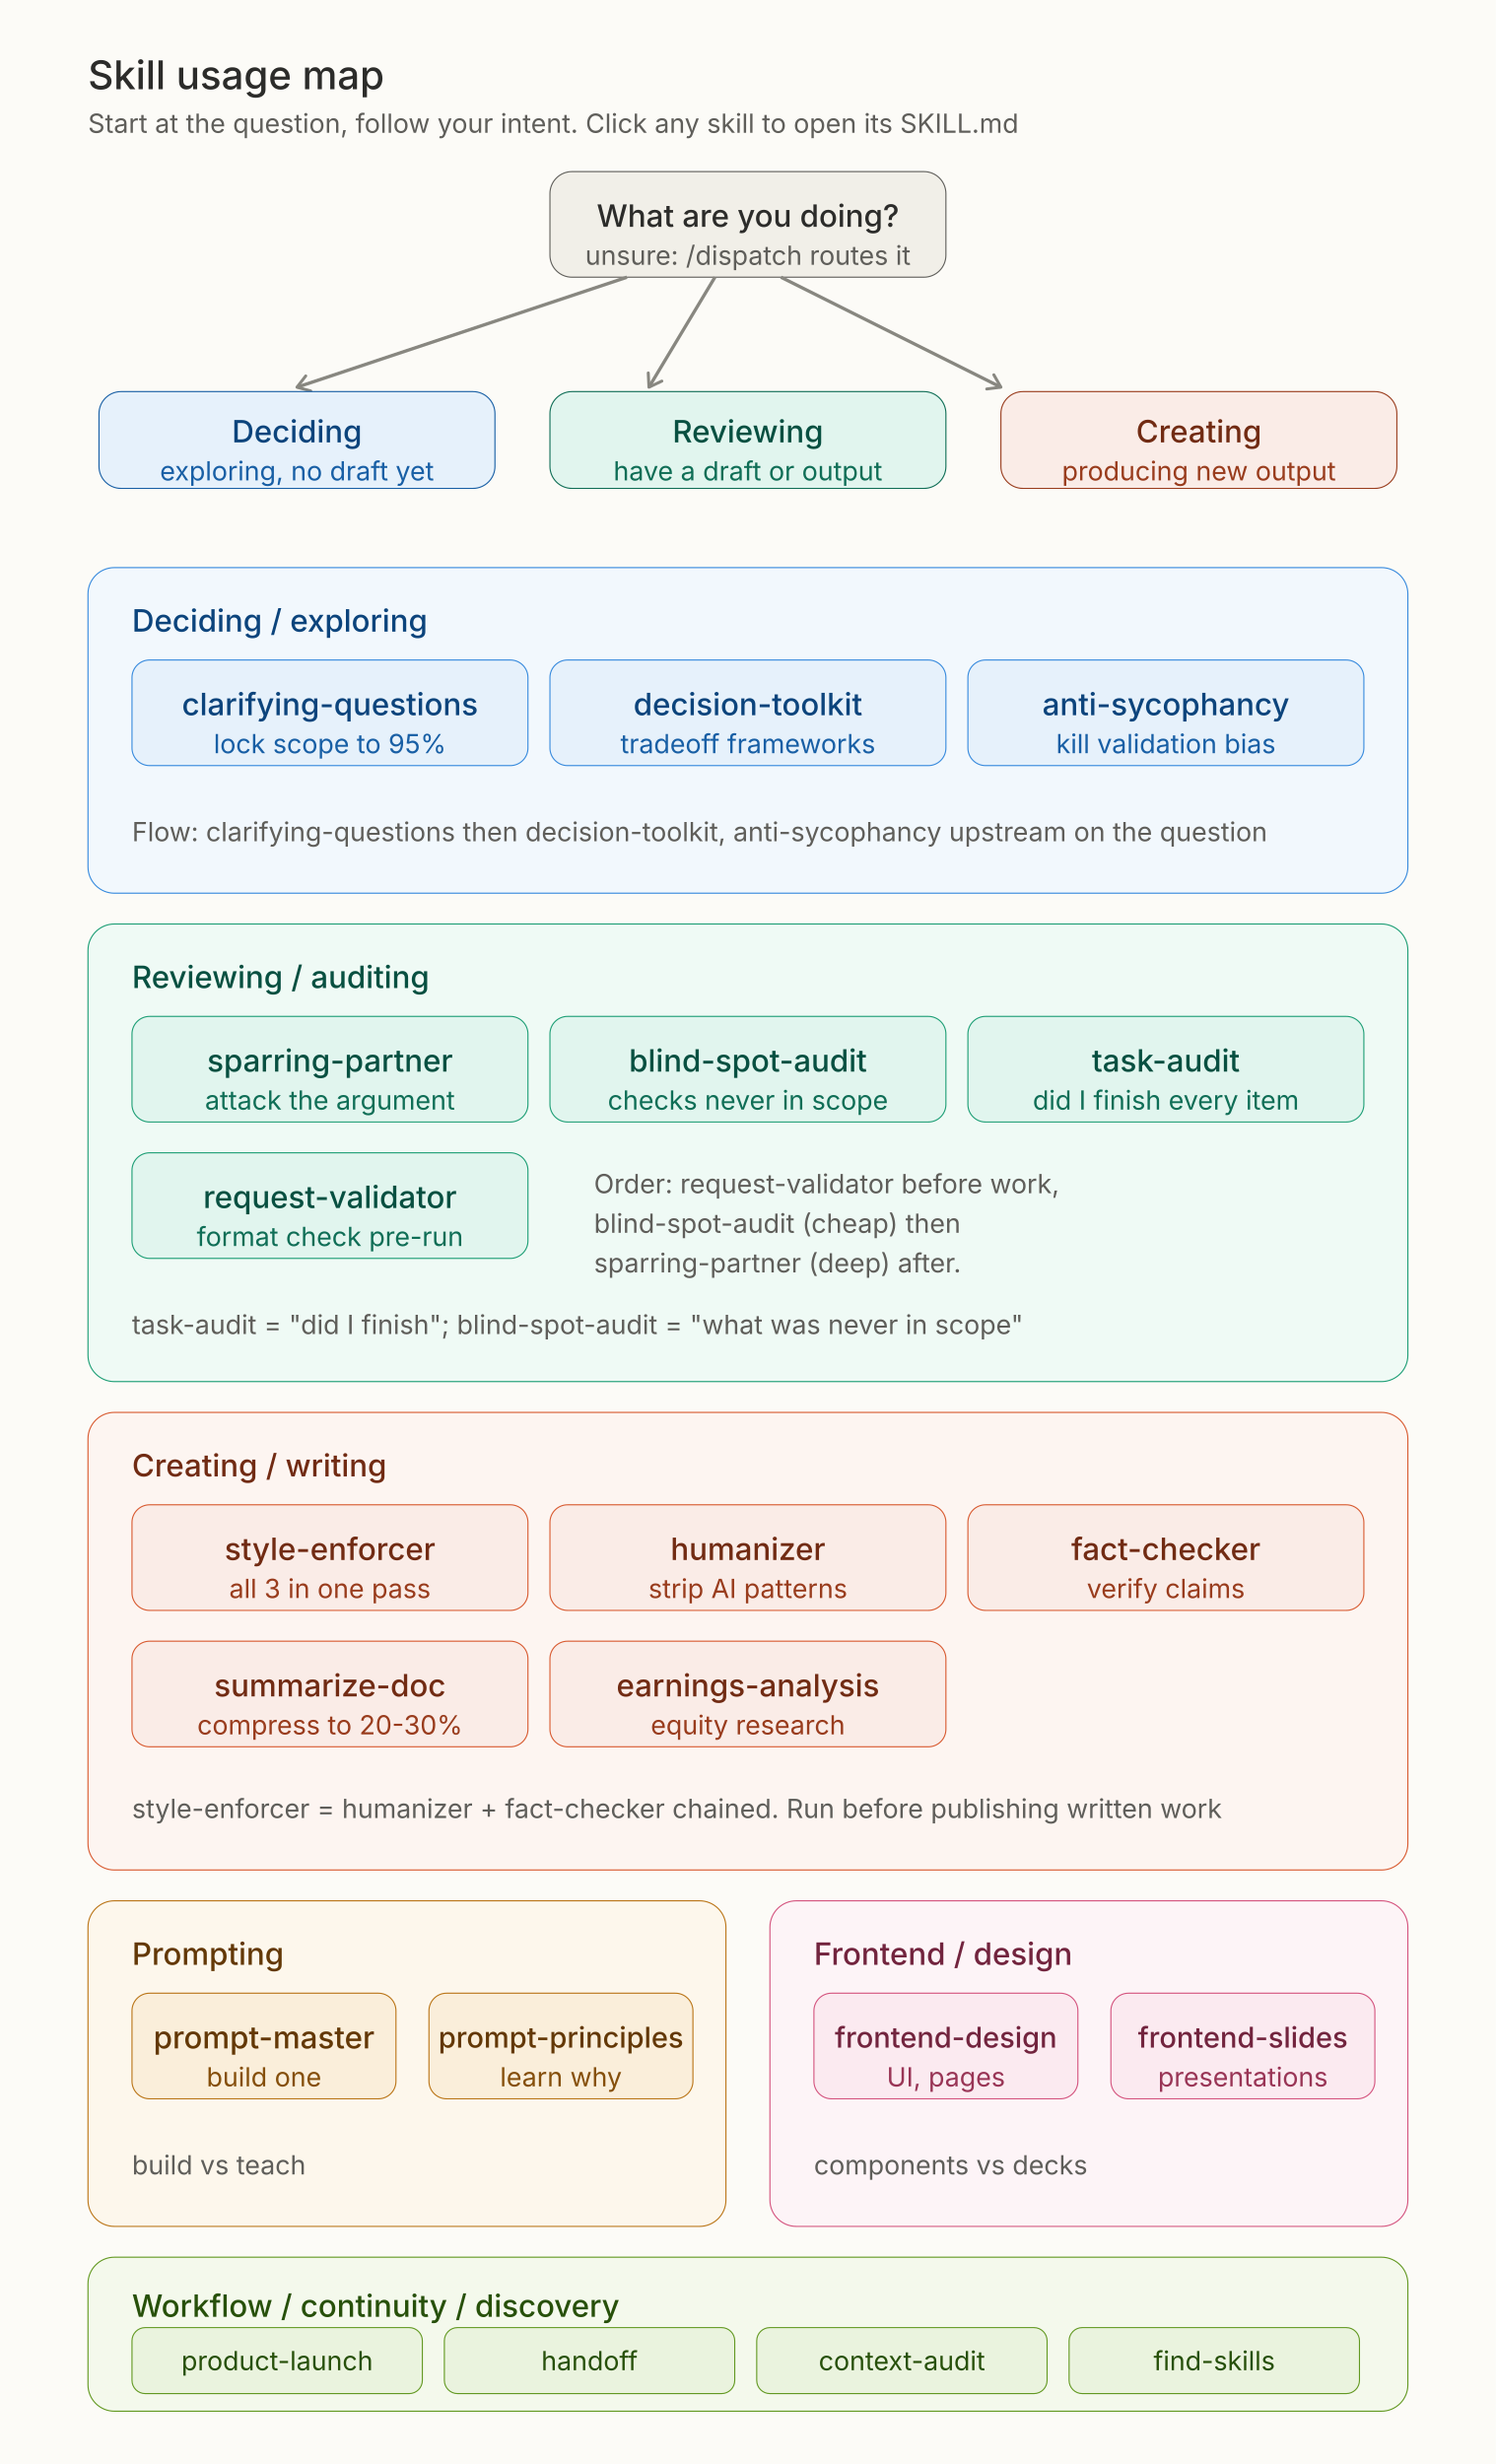
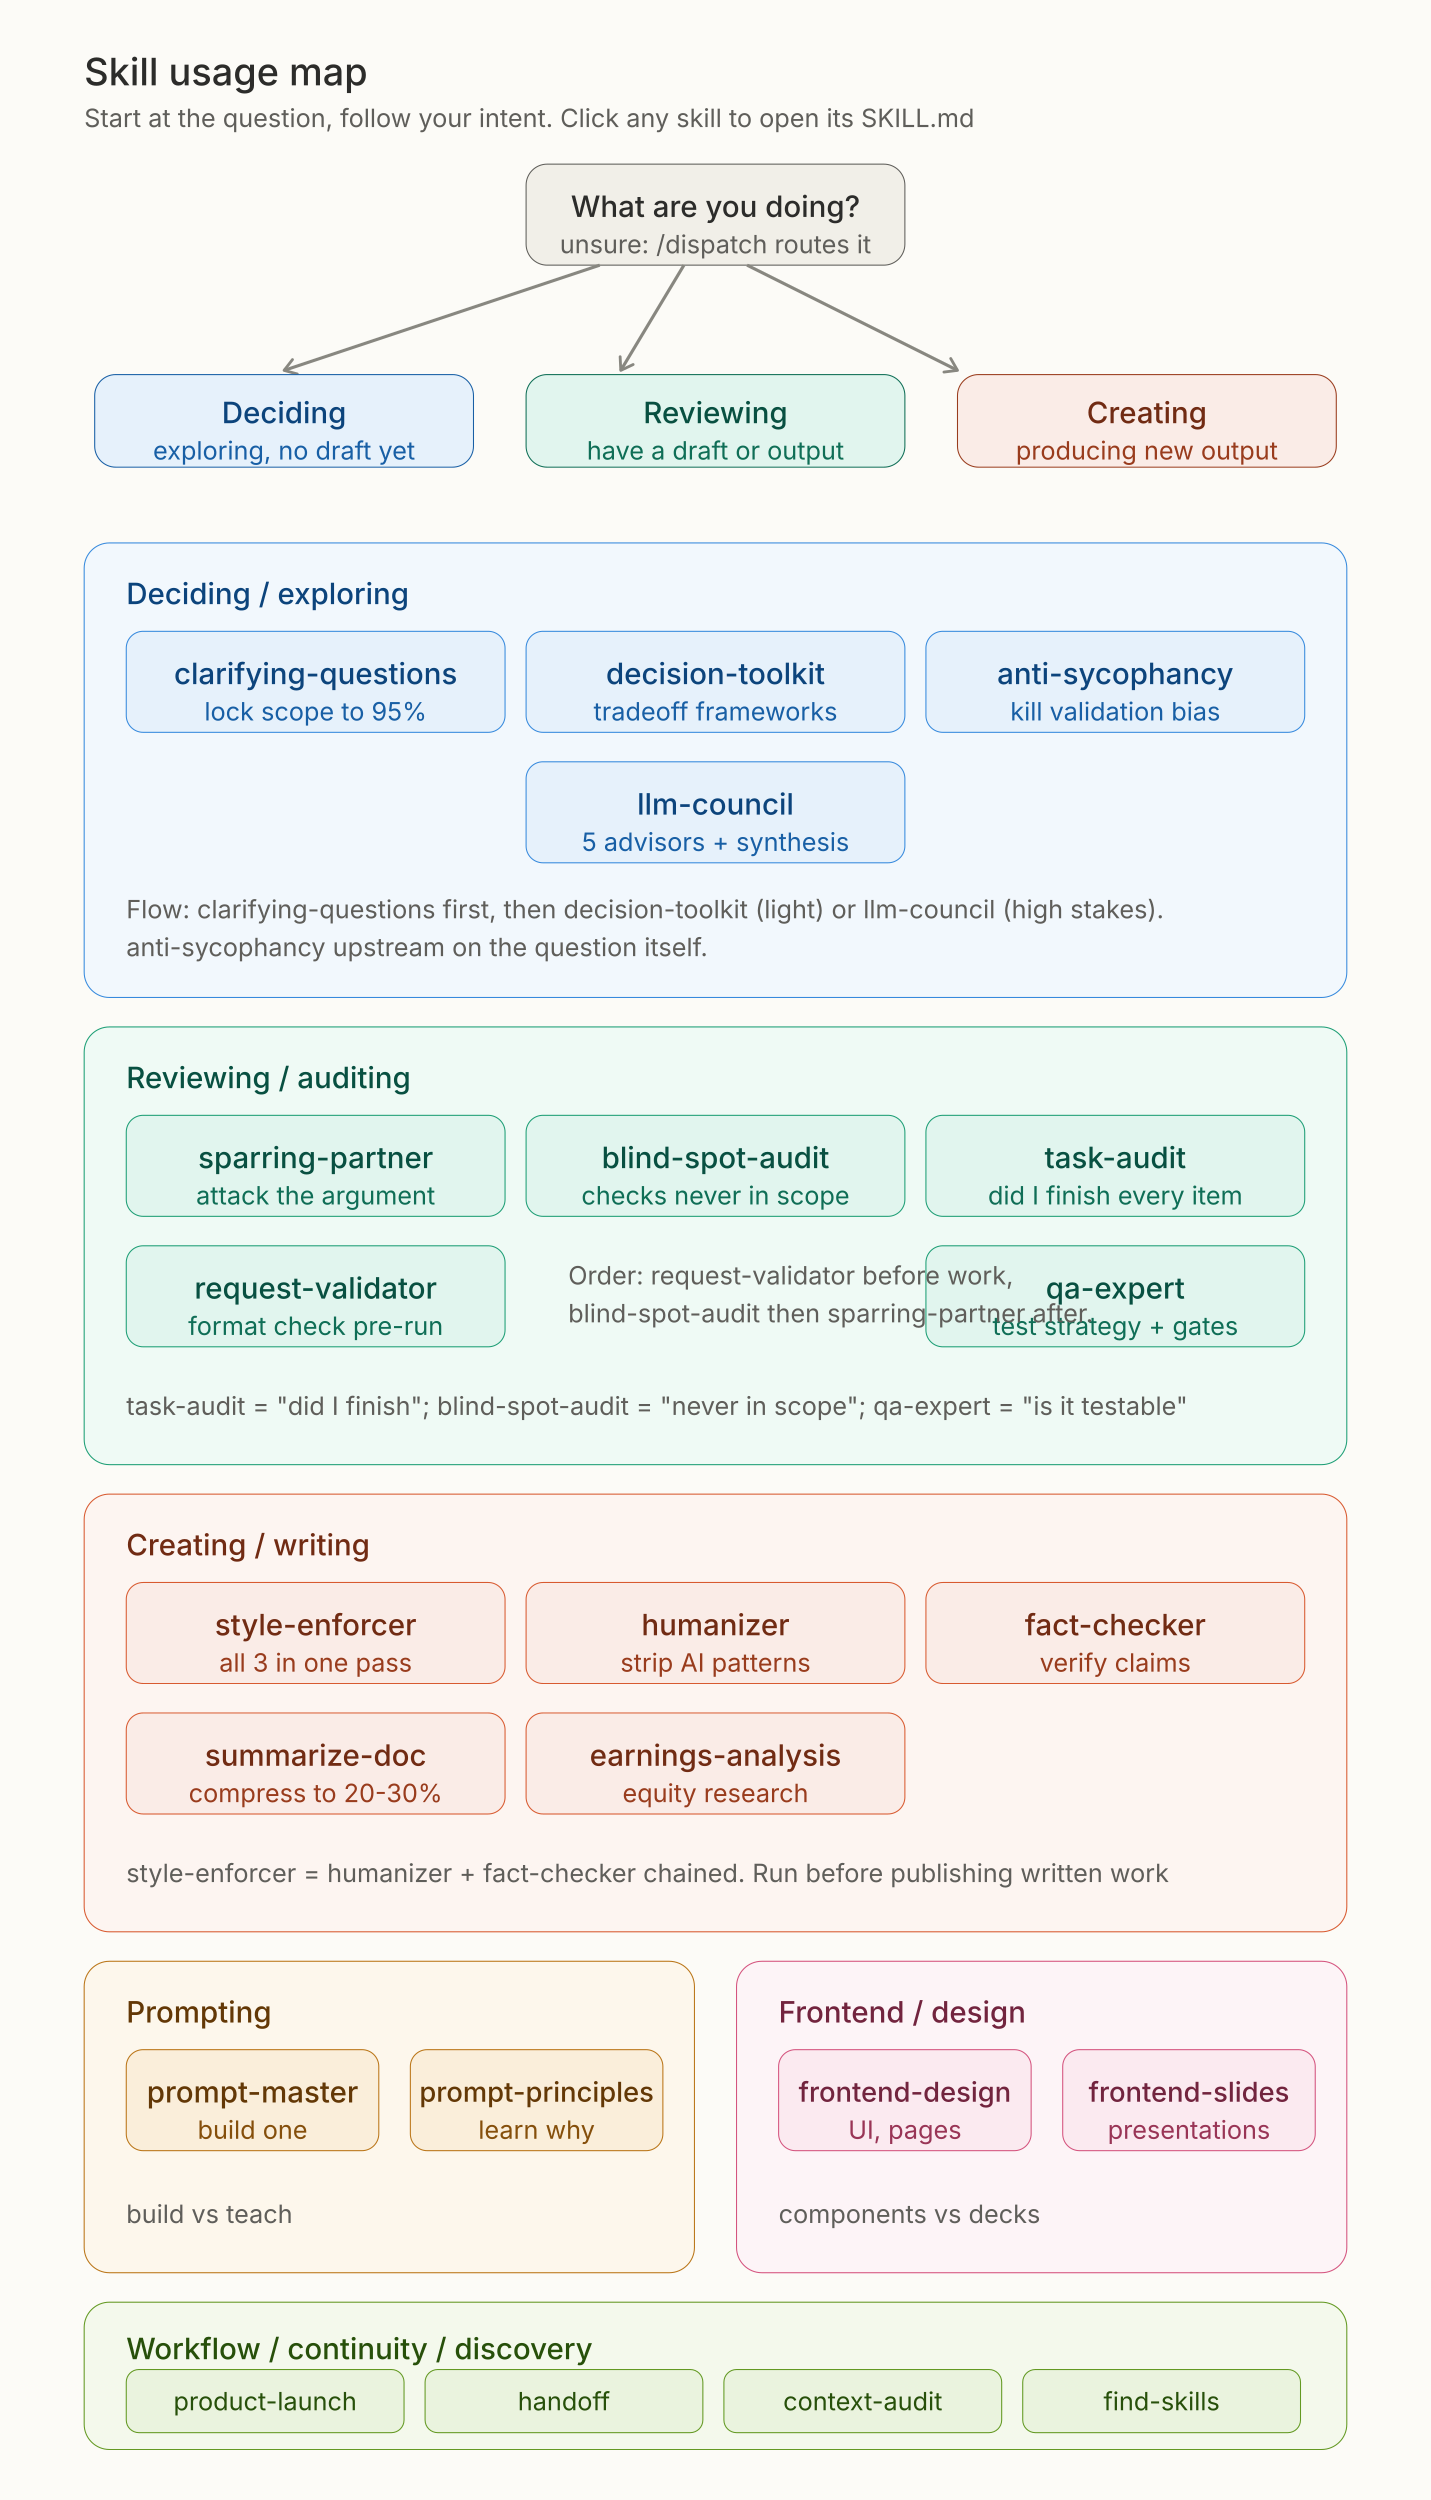
- <svg xmlns="http://www.w3.org/2000/svg" width="680" viewBox="0 0 680 1120" role="img" font-family="system-ui, -apple-system, sans-serif">
+ <svg xmlns="http://www.w3.org/2000/svg" width="680" viewBox="0 0 680 1188" role="img" font-family="system-ui, -apple-system, sans-serif">
  <style>
.t{fill:#2C2C2A;font-size:14px;font-weight:500}
.ts{fill:#5F5E5A;font-size:12px}
.title{fill:#2C2C2A;font-size:18px;font-weight:500}
a{cursor:pointer}
</style>
  <defs>
    <marker id="arrow" viewBox="0 0 10 10" refX="8" refY="5" markerWidth="6" markerHeight="6" orient="auto-start-reverse">
      <path d="M2 1L8 5L2 9" fill="none" stroke="#888780" stroke-width="1.5" stroke-linecap="round" stroke-linejoin="round" />
    </marker>
  </defs>
-   <rect x="0" y="0" width="680" height="1120" fill="#FCFBF7" />
+   <rect x="0" y="0" width="680" height="1188" fill="#FCFBF7" />
  <text class="title" x="40" y="34" dominant-baseline="central">Skill usage map</text>
  <text class="ts" x="40" y="56" dominant-baseline="central">Start at the question, follow your intent. Click any skill to open its SKILL.md</text>
  <a href="./dispatcher/SKILL.md" target="_blank">
    <rect x="250" y="78" width="180" height="48" rx="10" fill="#F1EFE8" stroke="#5F5E5A" stroke-width="0.5" />
    <text class="t" x="340" y="98" text-anchor="middle" dominant-baseline="central">What are you doing?</text>
    <text class="ts" x="340" y="116" text-anchor="middle" dominant-baseline="central">unsure: /dispatch routes it</text>
  </a>
  <line x1="285" y1="126" x2="135" y2="176" stroke="#888780" stroke-width="1.5" marker-end="url(#arrow)" />
  <line x1="325" y1="126" x2="295" y2="176" stroke="#888780" stroke-width="1.5" marker-end="url(#arrow)" />
  <line x1="355" y1="126" x2="455" y2="176" stroke="#888780" stroke-width="1.5" marker-end="url(#arrow)" />
  <rect x="45" y="178" width="180" height="44" rx="10" fill="#E6F1FB" stroke="#185FA5" stroke-width="0.5" />
  <text x="135" y="196" text-anchor="middle" dominant-baseline="central" fill="#0C447C" font-size="14" font-weight="500">Deciding</text>
  <text x="135" y="214" text-anchor="middle" dominant-baseline="central" fill="#185FA5" font-size="12">exploring, no draft yet</text>
  <rect x="250" y="178" width="180" height="44" rx="10" fill="#E1F5EE" stroke="#0F6E56" stroke-width="0.5" />
  <text x="340" y="196" text-anchor="middle" dominant-baseline="central" fill="#085041" font-size="14" font-weight="500">Reviewing</text>
  <text x="340" y="214" text-anchor="middle" dominant-baseline="central" fill="#0F6E56" font-size="12">have a draft or output</text>
  <rect x="455" y="178" width="180" height="44" rx="10" fill="#FAECE7" stroke="#993C1D" stroke-width="0.5" />
  <text x="545" y="196" text-anchor="middle" dominant-baseline="central" fill="#712B13" font-size="14" font-weight="500">Creating</text>
  <text x="545" y="214" text-anchor="middle" dominant-baseline="central" fill="#993C1D" font-size="12">producing new output</text>
-   <rect x="40" y="258" width="600" height="148" rx="12" fill="#F2F8FD" stroke="#378ADD" stroke-width="0.5" />
+   <rect x="40" y="258" width="600" height="216" rx="12" fill="#F2F8FD" stroke="#378ADD" stroke-width="0.5" />
  <text x="60" y="282" dominant-baseline="central" fill="#0C447C" font-size="14" font-weight="500">Deciding / exploring</text>
  <a href="./clarifying-questions/SKILL.md" target="_blank">
    <rect x="60" y="300" width="180" height="48" rx="8" fill="#E6F1FB" stroke="#378ADD" stroke-width="0.5" />
    <text x="150" y="320" text-anchor="middle" dominant-baseline="central" fill="#0C447C" font-size="14" font-weight="500">clarifying-questions</text>
    <text x="150" y="338" text-anchor="middle" dominant-baseline="central" fill="#185FA5" font-size="12">lock scope to 95%</text>
  </a>
  <a href="./decision-toolkit/SKILL.md" target="_blank">
    <rect x="250" y="300" width="180" height="48" rx="8" fill="#E6F1FB" stroke="#378ADD" stroke-width="0.5" />
    <text x="340" y="320" text-anchor="middle" dominant-baseline="central" fill="#0C447C" font-size="14" font-weight="500">decision-toolkit</text>
    <text x="340" y="338" text-anchor="middle" dominant-baseline="central" fill="#185FA5" font-size="12">tradeoff frameworks</text>
  </a>
  <a href="./anti-sycophancy/SKILL.md" target="_blank">
    <rect x="440" y="300" width="180" height="48" rx="8" fill="#E6F1FB" stroke="#378ADD" stroke-width="0.5" />
    <text x="530" y="320" text-anchor="middle" dominant-baseline="central" fill="#0C447C" font-size="14" font-weight="500">anti-sycophancy</text>
    <text x="530" y="338" text-anchor="middle" dominant-baseline="central" fill="#185FA5" font-size="12">kill validation bias</text>
  </a>
-   <text class="ts" x="60" y="378" dominant-baseline="central">Flow: clarifying-questions then decision-toolkit, anti-sycophancy upstream on the question</text>
-   <rect x="40" y="420" width="600" height="208" rx="12" fill="#EFFAF5" stroke="#1D9E75" stroke-width="0.5" />
-   <text x="60" y="444" dominant-baseline="central" fill="#085041" font-size="14" font-weight="500">Reviewing / auditing</text>
+   <a href="./llm-council/SKILL.md" target="_blank">
+     <rect x="250" y="362" width="180" height="48" rx="8" fill="#E6F1FB" stroke="#378ADD" stroke-width="0.5" />
+     <text x="340" y="382" text-anchor="middle" dominant-baseline="central" fill="#0C447C" font-size="14" font-weight="500">llm-council</text>
+     <text x="340" y="400" text-anchor="middle" dominant-baseline="central" fill="#185FA5" font-size="12">5 advisors + synthesis</text>
+   </a>
+   <text class="ts" x="60" y="432" dominant-baseline="central">Flow: clarifying-questions first, then decision-toolkit (light) or llm-council (high stakes).</text>
+   <text class="ts" x="60" y="450" dominant-baseline="central">anti-sycophancy upstream on the question itself.</text>
+   <rect x="40" y="488" width="600" height="208" rx="12" fill="#EFFAF5" stroke="#1D9E75" stroke-width="0.5" />
+   <text x="60" y="512" dominant-baseline="central" fill="#085041" font-size="14" font-weight="500">Reviewing / auditing</text>
  <a href="./sparring-partner/SKILL.md" target="_blank">
-     <rect x="60" y="462" width="180" height="48" rx="8" fill="#E1F5EE" stroke="#1D9E75" stroke-width="0.5" />
-     <text x="150" y="482" text-anchor="middle" dominant-baseline="central" fill="#085041" font-size="14" font-weight="500">sparring-partner</text>
-     <text x="150" y="500" text-anchor="middle" dominant-baseline="central" fill="#0F6E56" font-size="12">attack the argument</text>
+     <rect x="60" y="530" width="180" height="48" rx="8" fill="#E1F5EE" stroke="#1D9E75" stroke-width="0.5" />
+     <text x="150" y="550" text-anchor="middle" dominant-baseline="central" fill="#085041" font-size="14" font-weight="500">sparring-partner</text>
+     <text x="150" y="568" text-anchor="middle" dominant-baseline="central" fill="#0F6E56" font-size="12">attack the argument</text>
  </a>
  <a href="./blind-spot-audit/SKILL.md" target="_blank">
-     <rect x="250" y="462" width="180" height="48" rx="8" fill="#E1F5EE" stroke="#1D9E75" stroke-width="0.5" />
-     <text x="340" y="482" text-anchor="middle" dominant-baseline="central" fill="#085041" font-size="14" font-weight="500">blind-spot-audit</text>
-     <text x="340" y="500" text-anchor="middle" dominant-baseline="central" fill="#0F6E56" font-size="12">checks never in scope</text>
+     <rect x="250" y="530" width="180" height="48" rx="8" fill="#E1F5EE" stroke="#1D9E75" stroke-width="0.5" />
+     <text x="340" y="550" text-anchor="middle" dominant-baseline="central" fill="#085041" font-size="14" font-weight="500">blind-spot-audit</text>
+     <text x="340" y="568" text-anchor="middle" dominant-baseline="central" fill="#0F6E56" font-size="12">checks never in scope</text>
  </a>
  <a href="./task-audit/SKILL.md" target="_blank">
-     <rect x="440" y="462" width="180" height="48" rx="8" fill="#E1F5EE" stroke="#1D9E75" stroke-width="0.5" />
-     <text x="530" y="482" text-anchor="middle" dominant-baseline="central" fill="#085041" font-size="14" font-weight="500">task-audit</text>
-     <text x="530" y="500" text-anchor="middle" dominant-baseline="central" fill="#0F6E56" font-size="12">did I finish every item</text>
+     <rect x="440" y="530" width="180" height="48" rx="8" fill="#E1F5EE" stroke="#1D9E75" stroke-width="0.5" />
+     <text x="530" y="550" text-anchor="middle" dominant-baseline="central" fill="#085041" font-size="14" font-weight="500">task-audit</text>
+     <text x="530" y="568" text-anchor="middle" dominant-baseline="central" fill="#0F6E56" font-size="12">did I finish every item</text>
  </a>
  <a href="./request-validator/SKILL.md" target="_blank">
-     <rect x="60" y="524" width="180" height="48" rx="8" fill="#E1F5EE" stroke="#1D9E75" stroke-width="0.5" />
-     <text x="150" y="544" text-anchor="middle" dominant-baseline="central" fill="#085041" font-size="14" font-weight="500">request-validator</text>
-     <text x="150" y="562" text-anchor="middle" dominant-baseline="central" fill="#0F6E56" font-size="12">format check pre-run</text>
+     <rect x="60" y="592" width="180" height="48" rx="8" fill="#E1F5EE" stroke="#1D9E75" stroke-width="0.5" />
+     <text x="150" y="612" text-anchor="middle" dominant-baseline="central" fill="#085041" font-size="14" font-weight="500">request-validator</text>
+     <text x="150" y="630" text-anchor="middle" dominant-baseline="central" fill="#0F6E56" font-size="12">format check pre-run</text>
  </a>
-   <text class="ts" x="270" y="538" dominant-baseline="central">Order: request-validator before work,</text>
-   <text class="ts" x="270" y="556" dominant-baseline="central">blind-spot-audit (cheap) then</text>
-   <text class="ts" x="270" y="574" dominant-baseline="central">sparring-partner (deep) after.</text>
-   <text class="ts" x="60" y="602" dominant-baseline="central">task-audit = "did I finish"; blind-spot-audit = "what was never in scope"</text>
-   <rect x="40" y="642" width="600" height="208" rx="12" fill="#FDF5F1" stroke="#D85A30" stroke-width="0.5" />
-   <text x="60" y="666" dominant-baseline="central" fill="#712B13" font-size="14" font-weight="500">Creating / writing</text>
+   <a href="./qa-expert/SKILL.md" target="_blank">
+     <rect x="440" y="592" width="180" height="48" rx="8" fill="#E1F5EE" stroke="#1D9E75" stroke-width="0.5" />
+     <text x="530" y="612" text-anchor="middle" dominant-baseline="central" fill="#085041" font-size="14" font-weight="500">qa-expert</text>
+     <text x="530" y="630" text-anchor="middle" dominant-baseline="central" fill="#0F6E56" font-size="12">test strategy + gates</text>
+   </a>
+   <text class="ts" x="270" y="606" dominant-baseline="central">Order: request-validator before work,</text>
+   <text class="ts" x="270" y="624" dominant-baseline="central">blind-spot-audit then sparring-partner after.</text>
+   <text class="ts" x="60" y="668" dominant-baseline="central">task-audit = "did I finish"; blind-spot-audit = "never in scope"; qa-expert = "is it testable"</text>
+   <rect x="40" y="710" width="600" height="208" rx="12" fill="#FDF5F1" stroke="#D85A30" stroke-width="0.5" />
+   <text x="60" y="734" dominant-baseline="central" fill="#712B13" font-size="14" font-weight="500">Creating / writing</text>
  <a href="./style-enforcer-pipeline/SKILL.md" target="_blank">
-     <rect x="60" y="684" width="180" height="48" rx="8" fill="#FAECE7" stroke="#D85A30" stroke-width="0.5" />
-     <text x="150" y="704" text-anchor="middle" dominant-baseline="central" fill="#712B13" font-size="14" font-weight="500">style-enforcer</text>
-     <text x="150" y="722" text-anchor="middle" dominant-baseline="central" fill="#993C1D" font-size="12">all 3 in one pass</text>
+     <rect x="60" y="752" width="180" height="48" rx="8" fill="#FAECE7" stroke="#D85A30" stroke-width="0.5" />
+     <text x="150" y="772" text-anchor="middle" dominant-baseline="central" fill="#712B13" font-size="14" font-weight="500">style-enforcer</text>
+     <text x="150" y="790" text-anchor="middle" dominant-baseline="central" fill="#993C1D" font-size="12">all 3 in one pass</text>
  </a>
  <a href="./humanizer/SKILL.md" target="_blank">
-     <rect x="250" y="684" width="180" height="48" rx="8" fill="#FAECE7" stroke="#D85A30" stroke-width="0.5" />
-     <text x="340" y="704" text-anchor="middle" dominant-baseline="central" fill="#712B13" font-size="14" font-weight="500">humanizer</text>
-     <text x="340" y="722" text-anchor="middle" dominant-baseline="central" fill="#993C1D" font-size="12">strip AI patterns</text>
+     <rect x="250" y="752" width="180" height="48" rx="8" fill="#FAECE7" stroke="#D85A30" stroke-width="0.5" />
+     <text x="340" y="772" text-anchor="middle" dominant-baseline="central" fill="#712B13" font-size="14" font-weight="500">humanizer</text>
+     <text x="340" y="790" text-anchor="middle" dominant-baseline="central" fill="#993C1D" font-size="12">strip AI patterns</text>
  </a>
  <a href="./fact-checker/SKILL.md" target="_blank">
-     <rect x="440" y="684" width="180" height="48" rx="8" fill="#FAECE7" stroke="#D85A30" stroke-width="0.5" />
-     <text x="530" y="704" text-anchor="middle" dominant-baseline="central" fill="#712B13" font-size="14" font-weight="500">fact-checker</text>
-     <text x="530" y="722" text-anchor="middle" dominant-baseline="central" fill="#993C1D" font-size="12">verify claims</text>
+     <rect x="440" y="752" width="180" height="48" rx="8" fill="#FAECE7" stroke="#D85A30" stroke-width="0.5" />
+     <text x="530" y="772" text-anchor="middle" dominant-baseline="central" fill="#712B13" font-size="14" font-weight="500">fact-checker</text>
+     <text x="530" y="790" text-anchor="middle" dominant-baseline="central" fill="#993C1D" font-size="12">verify claims</text>
  </a>
  <a href="./summarize-doc/SKILL.md" target="_blank">
-     <rect x="60" y="746" width="180" height="48" rx="8" fill="#FAECE7" stroke="#D85A30" stroke-width="0.5" />
-     <text x="150" y="766" text-anchor="middle" dominant-baseline="central" fill="#712B13" font-size="14" font-weight="500">summarize-doc</text>
-     <text x="150" y="784" text-anchor="middle" dominant-baseline="central" fill="#993C1D" font-size="12">compress to 20-30%</text>
+     <rect x="60" y="814" width="180" height="48" rx="8" fill="#FAECE7" stroke="#D85A30" stroke-width="0.5" />
+     <text x="150" y="834" text-anchor="middle" dominant-baseline="central" fill="#712B13" font-size="14" font-weight="500">summarize-doc</text>
+     <text x="150" y="852" text-anchor="middle" dominant-baseline="central" fill="#993C1D" font-size="12">compress to 20-30%</text>
  </a>
  <a href="./earnings-analysis/SKILL.md" target="_blank">
-     <rect x="250" y="746" width="180" height="48" rx="8" fill="#FAECE7" stroke="#D85A30" stroke-width="0.5" />
-     <text x="340" y="766" text-anchor="middle" dominant-baseline="central" fill="#712B13" font-size="14" font-weight="500">earnings-analysis</text>
-     <text x="340" y="784" text-anchor="middle" dominant-baseline="central" fill="#993C1D" font-size="12">equity research</text>
+     <rect x="250" y="814" width="180" height="48" rx="8" fill="#FAECE7" stroke="#D85A30" stroke-width="0.5" />
+     <text x="340" y="834" text-anchor="middle" dominant-baseline="central" fill="#712B13" font-size="14" font-weight="500">earnings-analysis</text>
+     <text x="340" y="852" text-anchor="middle" dominant-baseline="central" fill="#993C1D" font-size="12">equity research</text>
  </a>
-   <text class="ts" x="60" y="822" dominant-baseline="central">style-enforcer = humanizer + fact-checker chained. Run before publishing written work</text>
-   <rect x="40" y="864" width="290" height="148" rx="12" fill="#FDF7EC" stroke="#BA7517" stroke-width="0.5" />
-   <text x="60" y="888" dominant-baseline="central" fill="#633806" font-size="14" font-weight="500">Prompting</text>
+   <text class="ts" x="60" y="890" dominant-baseline="central">style-enforcer = humanizer + fact-checker chained. Run before publishing written work</text>
+   <rect x="40" y="932" width="290" height="148" rx="12" fill="#FDF7EC" stroke="#BA7517" stroke-width="0.5" />
+   <text x="60" y="956" dominant-baseline="central" fill="#633806" font-size="14" font-weight="500">Prompting</text>
  <a href="./prompt-master/SKILL.md" target="_blank">
-     <rect x="60" y="906" width="120" height="48" rx="8" fill="#FAEEDA" stroke="#BA7517" stroke-width="0.5" />
-     <text x="120" y="926" text-anchor="middle" dominant-baseline="central" fill="#633806" font-size="14" font-weight="500">prompt-master</text>
-     <text x="120" y="944" text-anchor="middle" dominant-baseline="central" fill="#854F0B" font-size="12">build one</text>
+     <rect x="60" y="974" width="120" height="48" rx="8" fill="#FAEEDA" stroke="#BA7517" stroke-width="0.5" />
+     <text x="120" y="994" text-anchor="middle" dominant-baseline="central" fill="#633806" font-size="14" font-weight="500">prompt-master</text>
+     <text x="120" y="1012" text-anchor="middle" dominant-baseline="central" fill="#854F0B" font-size="12">build one</text>
  </a>
  <a href="./prompt-principles/SKILL.md" target="_blank">
-     <rect x="195" y="906" width="120" height="48" rx="8" fill="#FAEEDA" stroke="#BA7517" stroke-width="0.5" />
-     <text x="255" y="926" text-anchor="middle" dominant-baseline="central" fill="#633806" font-size="13" font-weight="500">prompt-principles</text>
-     <text x="255" y="944" text-anchor="middle" dominant-baseline="central" fill="#854F0B" font-size="12">learn why</text>
+     <rect x="195" y="974" width="120" height="48" rx="8" fill="#FAEEDA" stroke="#BA7517" stroke-width="0.5" />
+     <text x="255" y="994" text-anchor="middle" dominant-baseline="central" fill="#633806" font-size="13" font-weight="500">prompt-principles</text>
+     <text x="255" y="1012" text-anchor="middle" dominant-baseline="central" fill="#854F0B" font-size="12">learn why</text>
  </a>
-   <text class="ts" x="60" y="984" dominant-baseline="central">build vs teach</text>
-   <rect x="350" y="864" width="290" height="148" rx="12" fill="#FDF4F7" stroke="#D4537E" stroke-width="0.5" />
-   <text x="370" y="888" dominant-baseline="central" fill="#72243E" font-size="14" font-weight="500">Frontend / design</text>
+   <text class="ts" x="60" y="1052" dominant-baseline="central">build vs teach</text>
+   <rect x="350" y="932" width="290" height="148" rx="12" fill="#FDF4F7" stroke="#D4537E" stroke-width="0.5" />
+   <text x="370" y="956" dominant-baseline="central" fill="#72243E" font-size="14" font-weight="500">Frontend / design</text>
  <a href="./frontend-design/SKILL.md" target="_blank">
-     <rect x="370" y="906" width="120" height="48" rx="8" fill="#FBEAF0" stroke="#D4537E" stroke-width="0.5" />
-     <text x="430" y="926" text-anchor="middle" dominant-baseline="central" fill="#72243E" font-size="13" font-weight="500">frontend-design</text>
-     <text x="430" y="944" text-anchor="middle" dominant-baseline="central" fill="#993556" font-size="12">UI, pages</text>
+     <rect x="370" y="974" width="120" height="48" rx="8" fill="#FBEAF0" stroke="#D4537E" stroke-width="0.5" />
+     <text x="430" y="994" text-anchor="middle" dominant-baseline="central" fill="#72243E" font-size="13" font-weight="500">frontend-design</text>
+     <text x="430" y="1012" text-anchor="middle" dominant-baseline="central" fill="#993556" font-size="12">UI, pages</text>
  </a>
  <a href="./frontend-slides/SKILL.md" target="_blank">
-     <rect x="505" y="906" width="120" height="48" rx="8" fill="#FBEAF0" stroke="#D4537E" stroke-width="0.5" />
-     <text x="565" y="926" text-anchor="middle" dominant-baseline="central" fill="#72243E" font-size="13" font-weight="500">frontend-slides</text>
-     <text x="565" y="944" text-anchor="middle" dominant-baseline="central" fill="#993556" font-size="12">presentations</text>
+     <rect x="505" y="974" width="120" height="48" rx="8" fill="#FBEAF0" stroke="#D4537E" stroke-width="0.5" />
+     <text x="565" y="994" text-anchor="middle" dominant-baseline="central" fill="#72243E" font-size="13" font-weight="500">frontend-slides</text>
+     <text x="565" y="1012" text-anchor="middle" dominant-baseline="central" fill="#993556" font-size="12">presentations</text>
  </a>
-   <text class="ts" x="370" y="984" dominant-baseline="central">components vs decks</text>
-   <rect x="40" y="1026" width="600" height="70" rx="12" fill="#F4F9EC" stroke="#639922" stroke-width="0.5" />
-   <text x="60" y="1048" dominant-baseline="central" fill="#27500A" font-size="14" font-weight="500">Workflow / continuity / discovery</text>
+   <text class="ts" x="370" y="1052" dominant-baseline="central">components vs decks</text>
+   <rect x="40" y="1094" width="600" height="70" rx="12" fill="#F4F9EC" stroke="#639922" stroke-width="0.5" />
+   <text x="60" y="1116" dominant-baseline="central" fill="#27500A" font-size="14" font-weight="500">Workflow / continuity / discovery</text>
  <a href="./product-launch/SKILL.md" target="_blank">
-     <rect x="60" y="1058" width="132" height="30" rx="6" fill="#EAF3DE" stroke="#639922" stroke-width="0.5" />
-     <text x="126" y="1073" text-anchor="middle" dominant-baseline="central" fill="#27500A" font-size="12">product-launch</text>
+     <rect x="60" y="1126" width="132" height="30" rx="6" fill="#EAF3DE" stroke="#639922" stroke-width="0.5" />
+     <text x="126" y="1141" text-anchor="middle" dominant-baseline="central" fill="#27500A" font-size="12">product-launch</text>
  </a>
  <a href="./handoff/SKILL.md" target="_blank">
-     <rect x="202" y="1058" width="132" height="30" rx="6" fill="#EAF3DE" stroke="#639922" stroke-width="0.5" />
-     <text x="268" y="1073" text-anchor="middle" dominant-baseline="central" fill="#27500A" font-size="12">handoff</text>
+     <rect x="202" y="1126" width="132" height="30" rx="6" fill="#EAF3DE" stroke="#639922" stroke-width="0.5" />
+     <text x="268" y="1141" text-anchor="middle" dominant-baseline="central" fill="#27500A" font-size="12">handoff</text>
  </a>
  <a href="./context-audit/SKILL.md" target="_blank">
-     <rect x="344" y="1058" width="132" height="30" rx="6" fill="#EAF3DE" stroke="#639922" stroke-width="0.5" />
-     <text x="410" y="1073" text-anchor="middle" dominant-baseline="central" fill="#27500A" font-size="12">context-audit</text>
+     <rect x="344" y="1126" width="132" height="30" rx="6" fill="#EAF3DE" stroke="#639922" stroke-width="0.5" />
+     <text x="410" y="1141" text-anchor="middle" dominant-baseline="central" fill="#27500A" font-size="12">context-audit</text>
  </a>
  <a href="./find-skills/SKILL.md" target="_blank">
-     <rect x="486" y="1058" width="132" height="30" rx="6" fill="#EAF3DE" stroke="#639922" stroke-width="0.5" />
-     <text x="552" y="1073" text-anchor="middle" dominant-baseline="central" fill="#27500A" font-size="12">find-skills</text>
+     <rect x="486" y="1126" width="132" height="30" rx="6" fill="#EAF3DE" stroke="#639922" stroke-width="0.5" />
+     <text x="552" y="1141" text-anchor="middle" dominant-baseline="central" fill="#27500A" font-size="12">find-skills</text>
  </a>
</svg>
